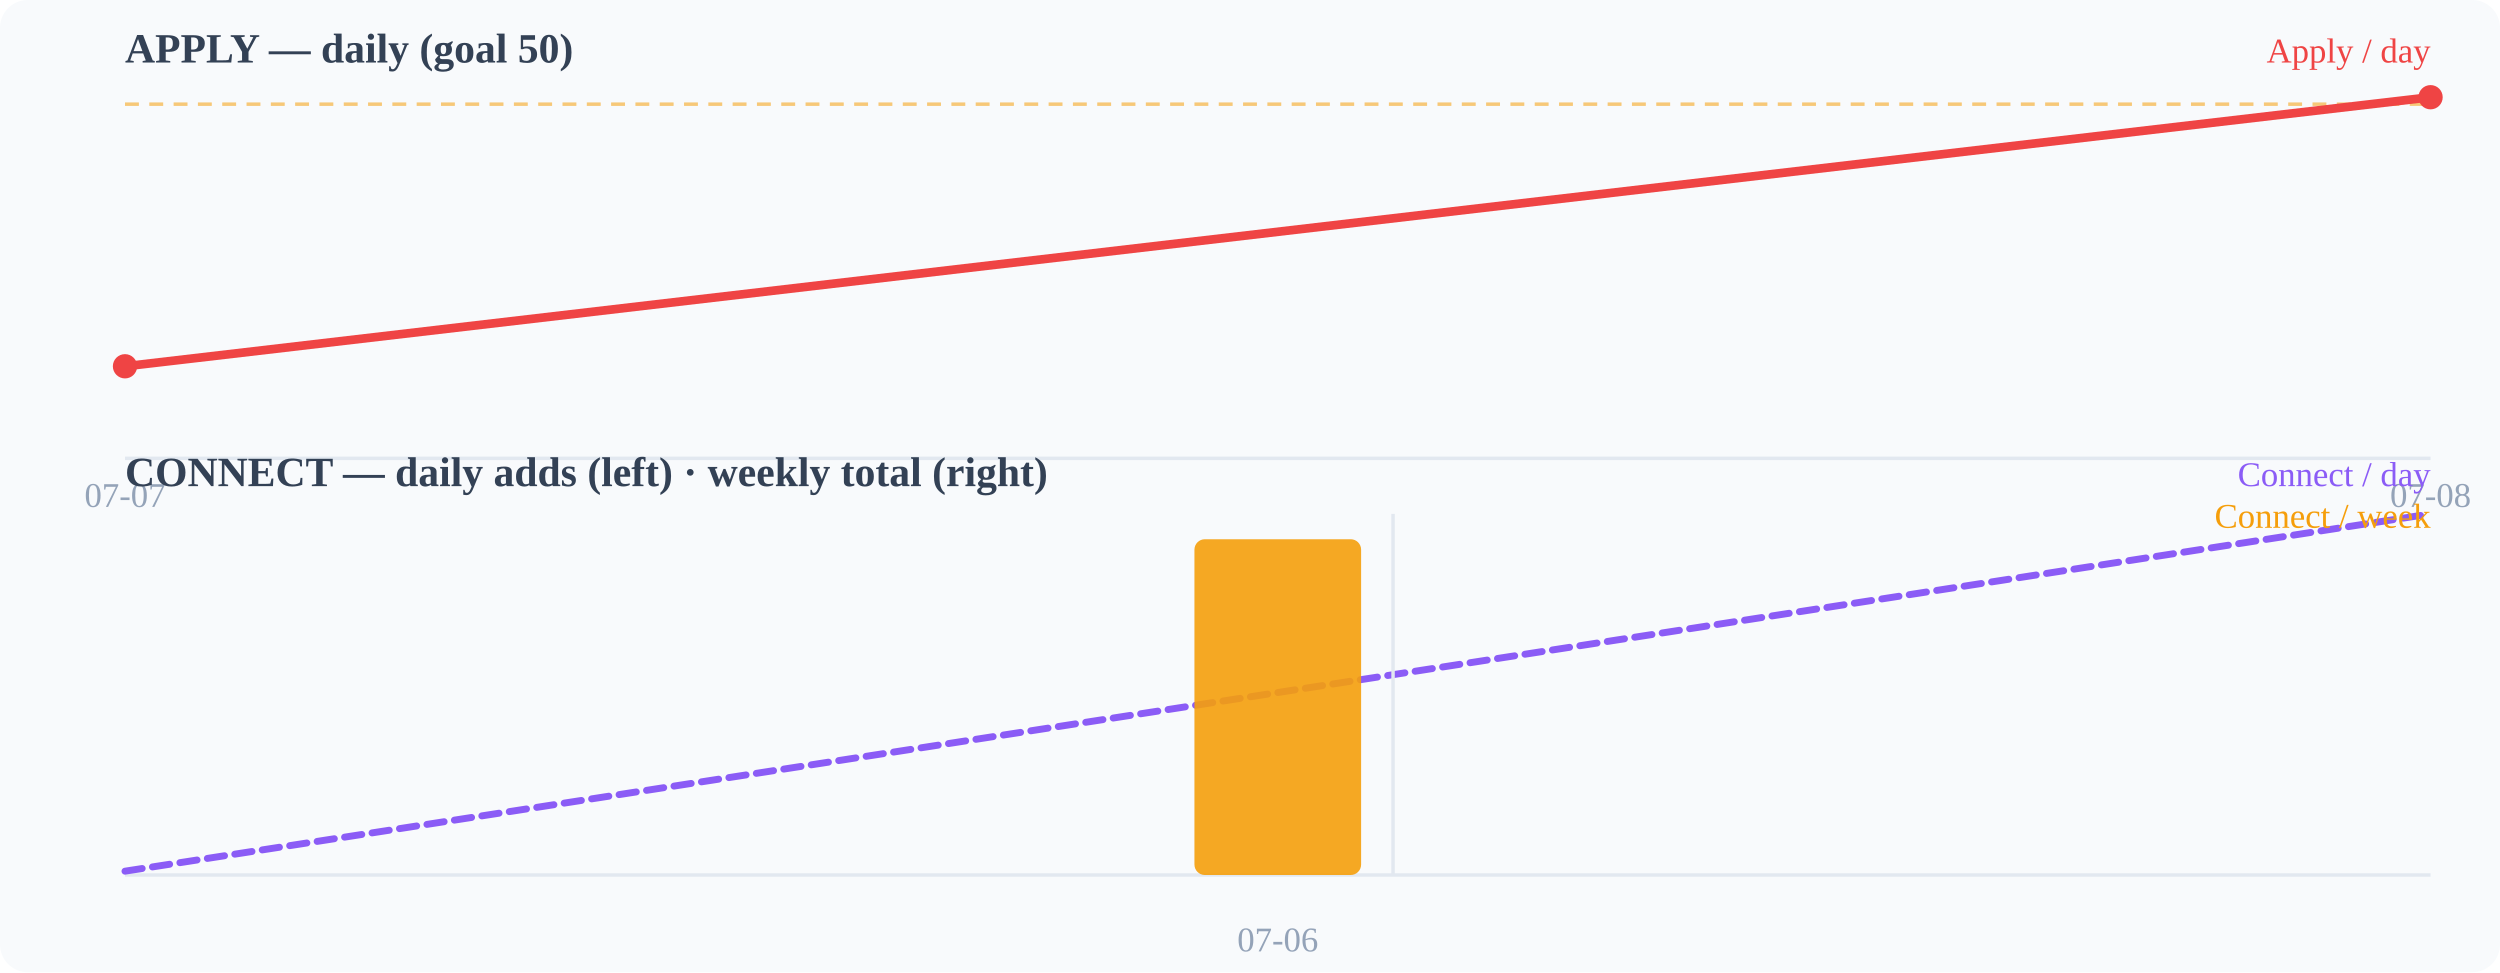
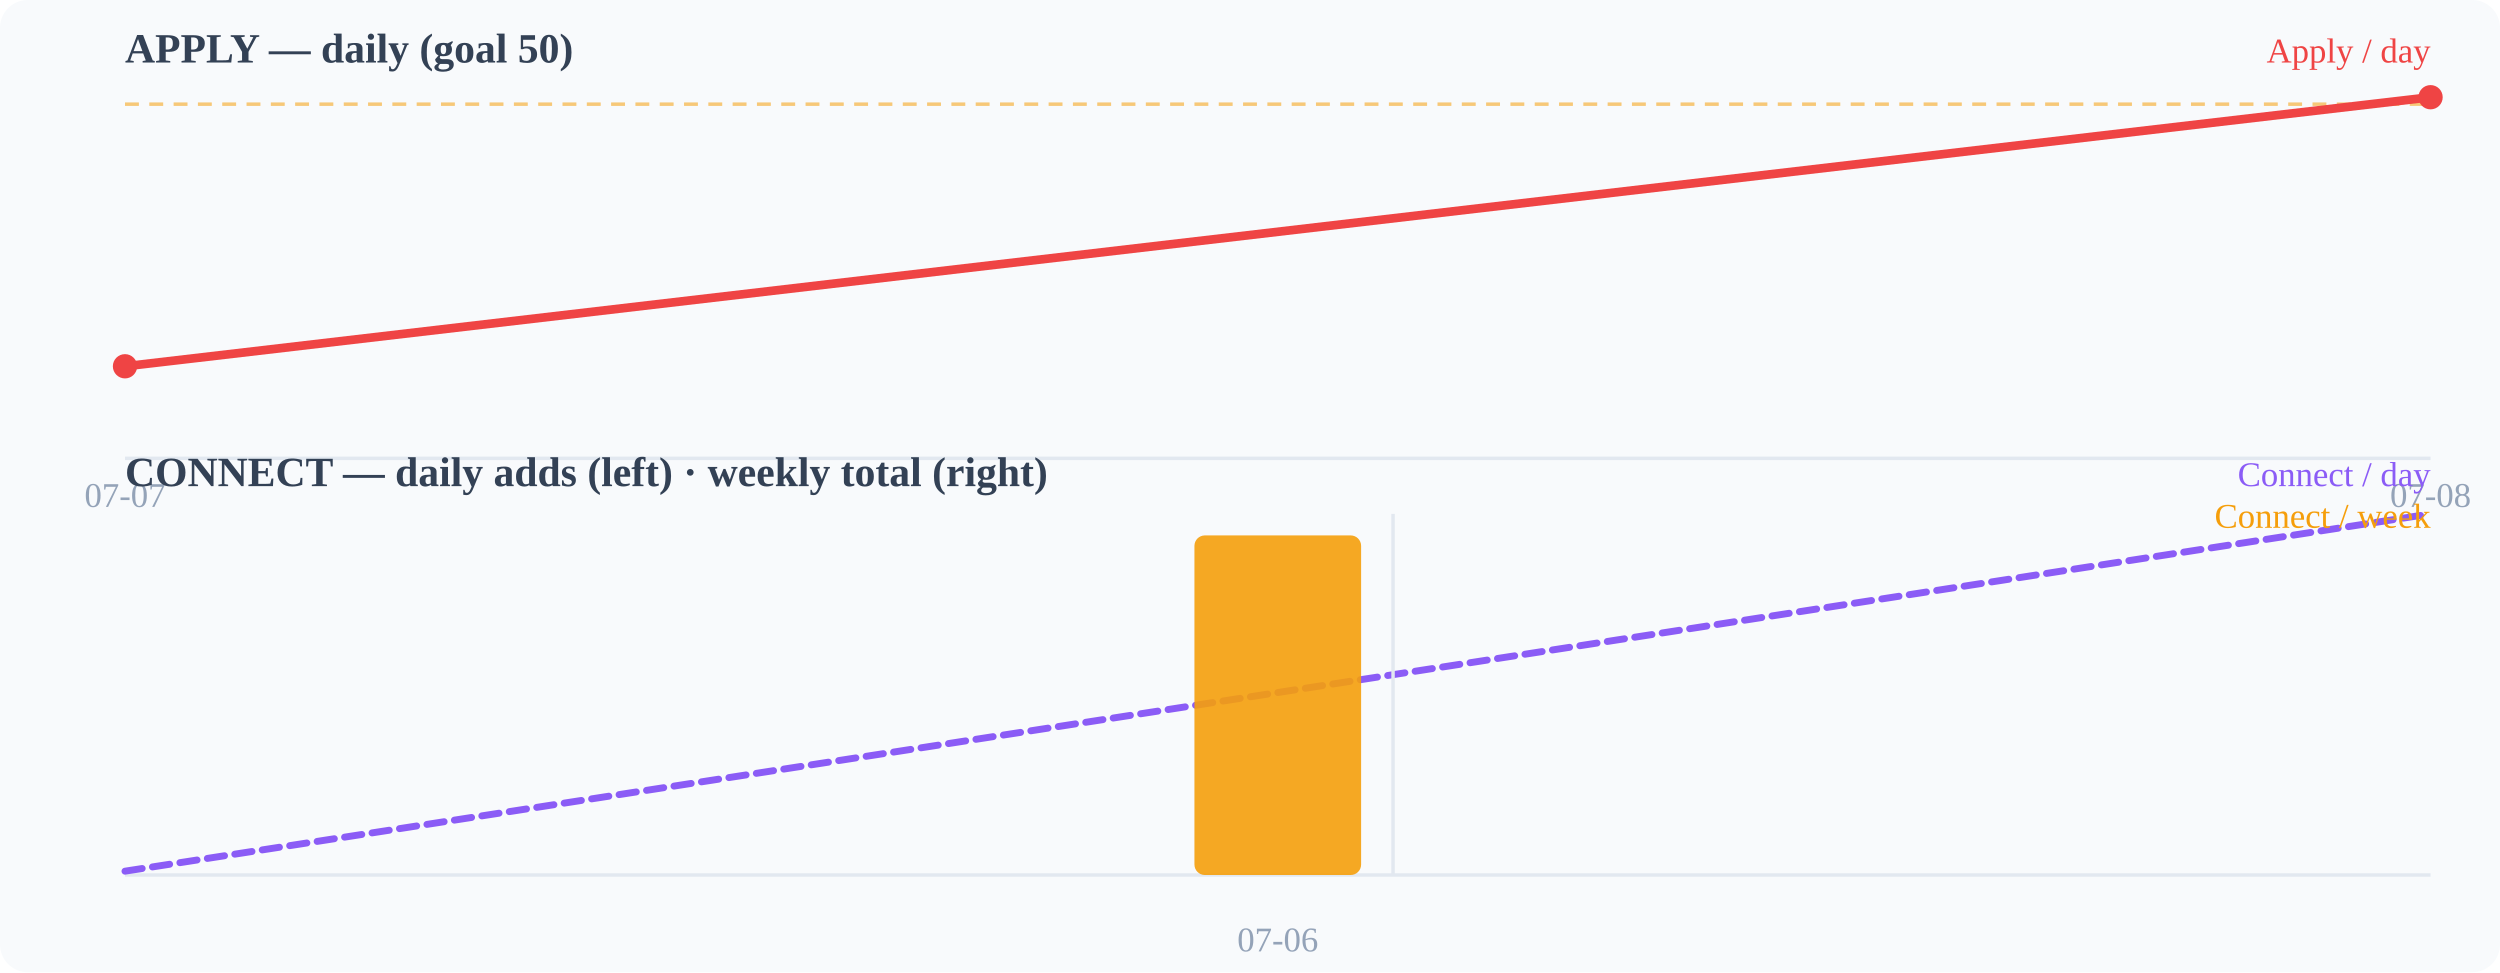
<svg xmlns="http://www.w3.org/2000/svg" width="720" height="280" viewBox="0 0 720 280">
  <rect width="720" height="280" fill="#f8fafc" rx="8" />
  <text x="36" y="18" font-size="12" font-weight="600" fill="#334155">APPLY — daily (goal 50)</text>
  <line x1="36" y1="132" x2="700" y2="132" stroke="#e2e8f0" stroke-width="1" />
  <line x1="36" y1="30.0" x2="700" y2="30.0" stroke="#f59e0b" stroke-width="1" stroke-dasharray="4 3" opacity="0.55" />
  <polyline points="36.0,105.5 700.0,28.0" fill="none" stroke="#ef4444" stroke-width="2.5" stroke-linecap="round" stroke-linejoin="round" />
  <circle cx="36" cy="105.49" r="3.5" fill="#ef4444" />
  <circle cx="700" cy="28" r="3.5" fill="#ef4444" />
  <text x="36" y="146" font-size="10" fill="#94a3b8" text-anchor="middle">07-07</text>
  <text x="700" y="146" font-size="10" fill="#94a3b8" text-anchor="middle">07-08</text>
  <text x="36" y="140" font-size="12" font-weight="600" fill="#334155">CONNECT — daily adds (left) · weekly total (right)</text>
  <line x1="36" y1="252" x2="700" y2="252" stroke="#e2e8f0" stroke-width="1" />
  <polyline points="36.0,250.9 700.0,148.0" fill="none" stroke="#8b5cf6" stroke-width="2" stroke-linecap="round" stroke-linejoin="round" stroke-dasharray="5 3" />
-   <rect x="344.0" y="155.3" width="48" height="96.7" rx="3" fill="#f59e0b" opacity="0.9" />
+   <rect x="344.0" y="154.2" width="48" height="97.8" rx="3" fill="#f59e0b" opacity="0.9" />
  <line x1="401.2" y1="148" x2="401.2" y2="252" stroke="#e2e8f0" stroke-width="1" />
  <text x="368" y="274" font-size="10" fill="#94a3b8" text-anchor="middle">07-06</text>
  <text x="700" y="18" font-size="10" fill="#ef4444" text-anchor="end">Apply / day</text>
  <text x="700" y="140" font-size="10" fill="#8b5cf6" text-anchor="end">Connect / day</text>
  <text x="700" y="152" font-size="10" fill="#f59e0b" text-anchor="end">Connect / week</text>
</svg>
